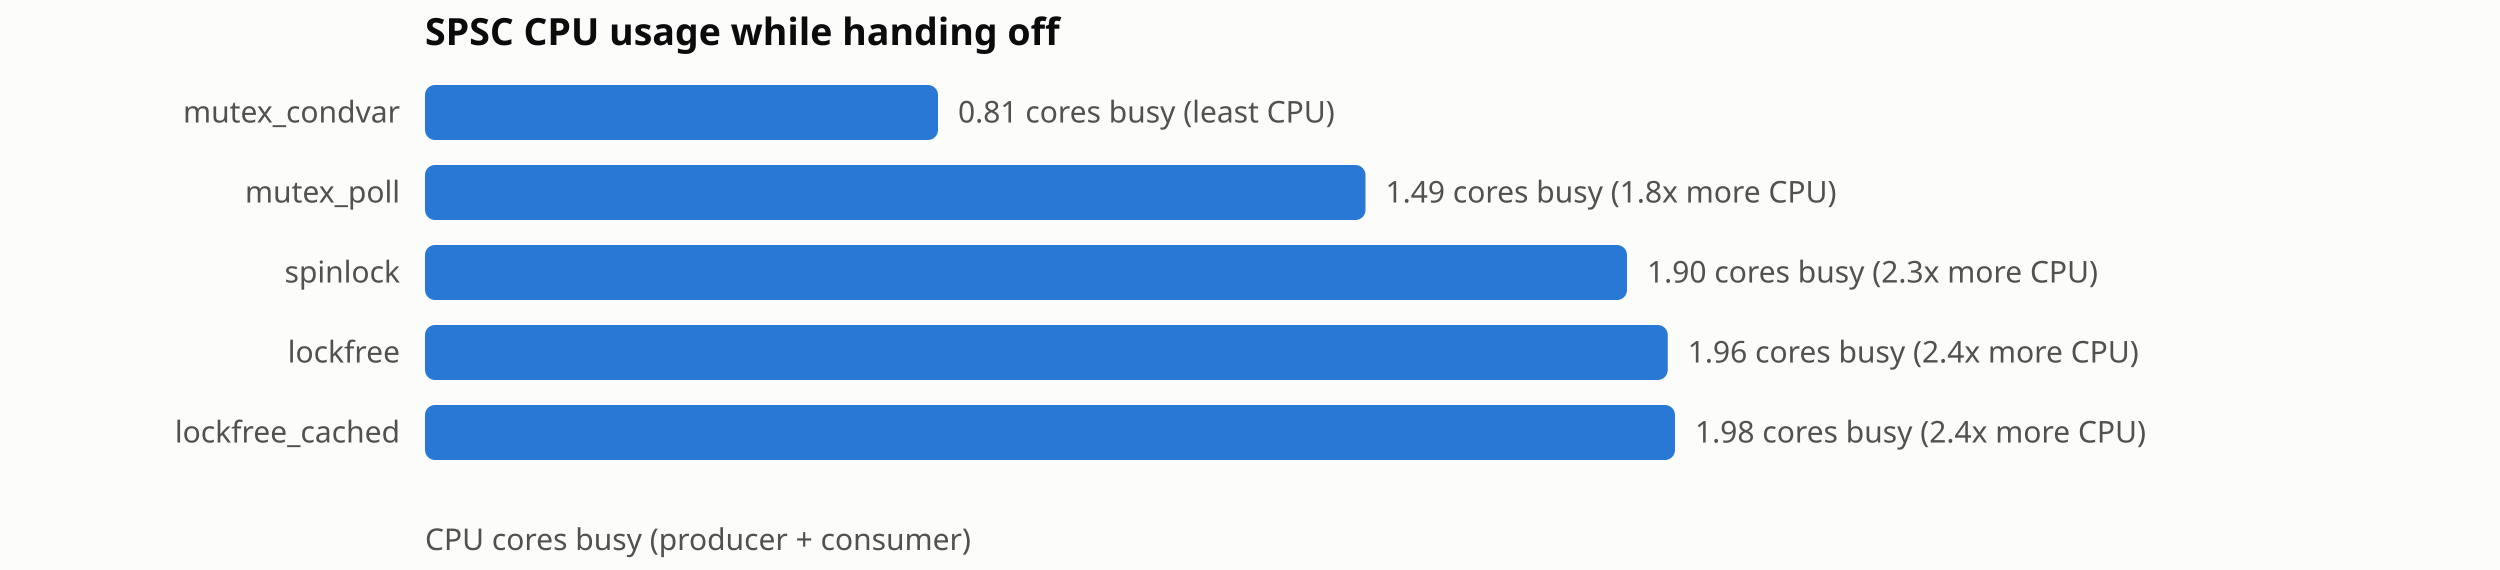
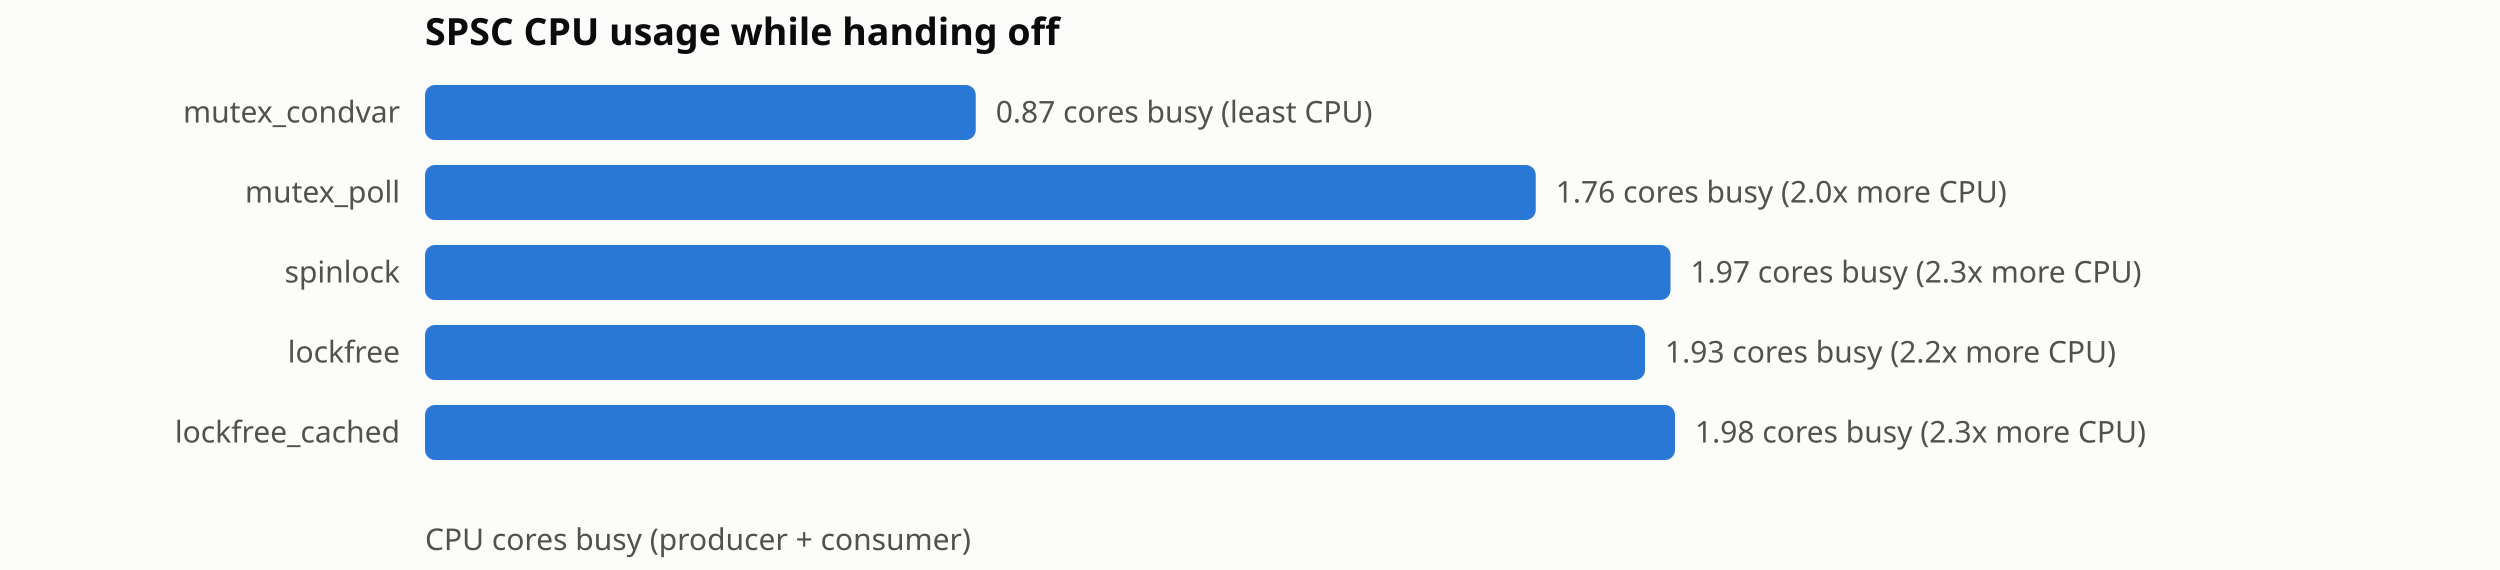
<svg xmlns="http://www.w3.org/2000/svg" viewBox="0 0 1000 228" role="img" aria-label="SPSC CPU usage while handing off">
  <style>
  .bg{fill:#fcfcfb} .ax{fill:#52514e;font:12px system-ui,sans-serif} .title{fill:#0b0b0b;font:600 15px system-ui,sans-serif}
  .grid{stroke:#e4e3df} .zone-a{fill:#f3f2ef} .zone-b{fill:#fcfcfb} .marker{stroke:#8a8984}
  .zlabel{fill:#8a8984;font:600 12px system-ui,sans-serif} .hit{fill:transparent}
  .s1{stroke:#2a78d6} .s2{stroke:#eb6834} .s3{stroke:#1baf7a} .s4{stroke:#6250d6} .s5{stroke:#e87ba4}
  .f1{fill:#2a78d6} .f2{fill:#eb6834} .f3{fill:#1baf7a} .f4{fill:#6250d6} .f5{fill:#e87ba4}
</style>
  <rect class="bg" width="1000" height="228" />
  <text class="title" x="170" y="18">SPSC CPU usage while handing off</text>
  <g transform="translate(0,24)">
    <text class="ax" x="160" y="25.0" text-anchor="end">mutex_condvar</text>
-     <rect class="f1" x="170" y="10" width="205.2" height="22" rx="4" />
-     <text class="ax" x="383.2" y="25.0">0.81 cores busy  (least CPU)</text>
+     <rect class="f1" x="170" y="10" width="220.3" height="22" rx="4" />
+     <text class="ax" x="398.3" y="25.0">0.87 cores busy  (least CPU)</text>
    <text class="ax" x="160" y="57.0" text-anchor="end">mutex_poll</text>
-     <rect class="f1" x="170" y="42" width="376.2" height="22" rx="4" />
-     <text class="ax" x="554.2" y="57.0">1.49 cores busy  (1.8x more CPU)</text>
+     <rect class="f1" x="170" y="42" width="444.3" height="22" rx="4" />
+     <text class="ax" x="622.3" y="57.0">1.76 cores busy  (2.0x more CPU)</text>
    <text class="ax" x="160" y="89.0" text-anchor="end">spinlock</text>
-     <rect class="f1" x="170" y="74" width="480.8" height="22" rx="4" />
-     <text class="ax" x="658.8" y="89.0">1.90 cores busy  (2.3x more CPU)</text>
+     <rect class="f1" x="170" y="74" width="498.2" height="22" rx="4" />
+     <text class="ax" x="676.2" y="89.0">1.97 cores busy  (2.3x more CPU)</text>
    <text class="ax" x="160" y="121.0" text-anchor="end">lockfree</text>
-     <rect class="f1" x="170" y="106" width="497.1" height="22" rx="4" />
-     <text class="ax" x="675.1" y="121.0">1.96 cores busy  (2.4x more CPU)</text>
+     <rect class="f1" x="170" y="106" width="488.0" height="22" rx="4" />
+     <text class="ax" x="666.0" y="121.0">1.93 cores busy  (2.2x more CPU)</text>
    <text class="ax" x="160" y="153.0" text-anchor="end">lockfree_cached</text>
    <rect class="f1" x="170" y="138" width="500.0" height="22" rx="4" />
-     <text class="ax" x="678.0" y="153.0">1.98 cores busy  (2.4x more CPU)</text>
+     <text class="ax" x="678.0" y="153.0">1.98 cores busy  (2.3x more CPU)</text>
    <text class="ax" x="170" y="196">CPU cores busy (producer + consumer)</text>
  </g>
</svg>
